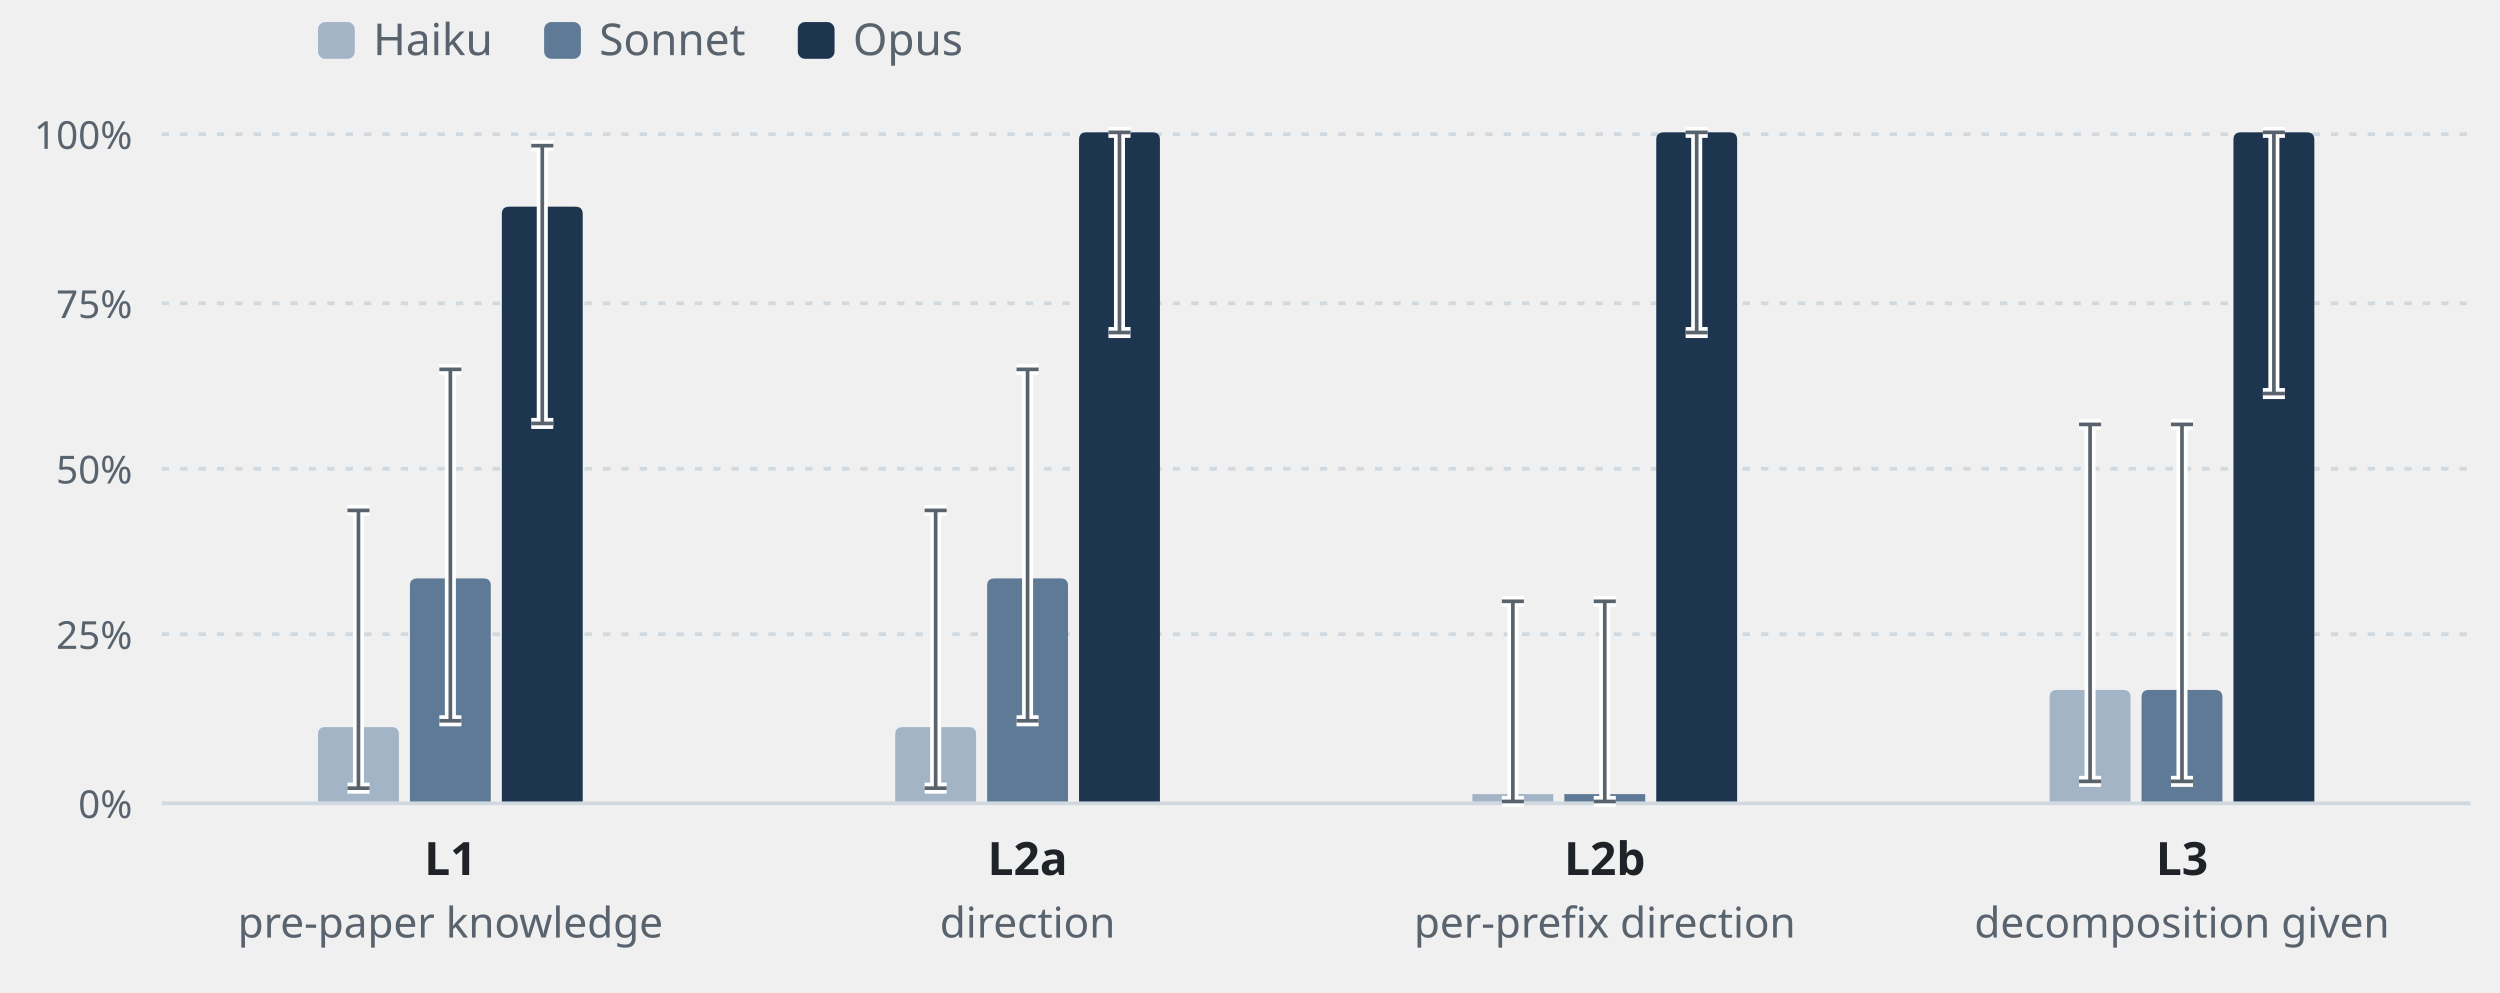
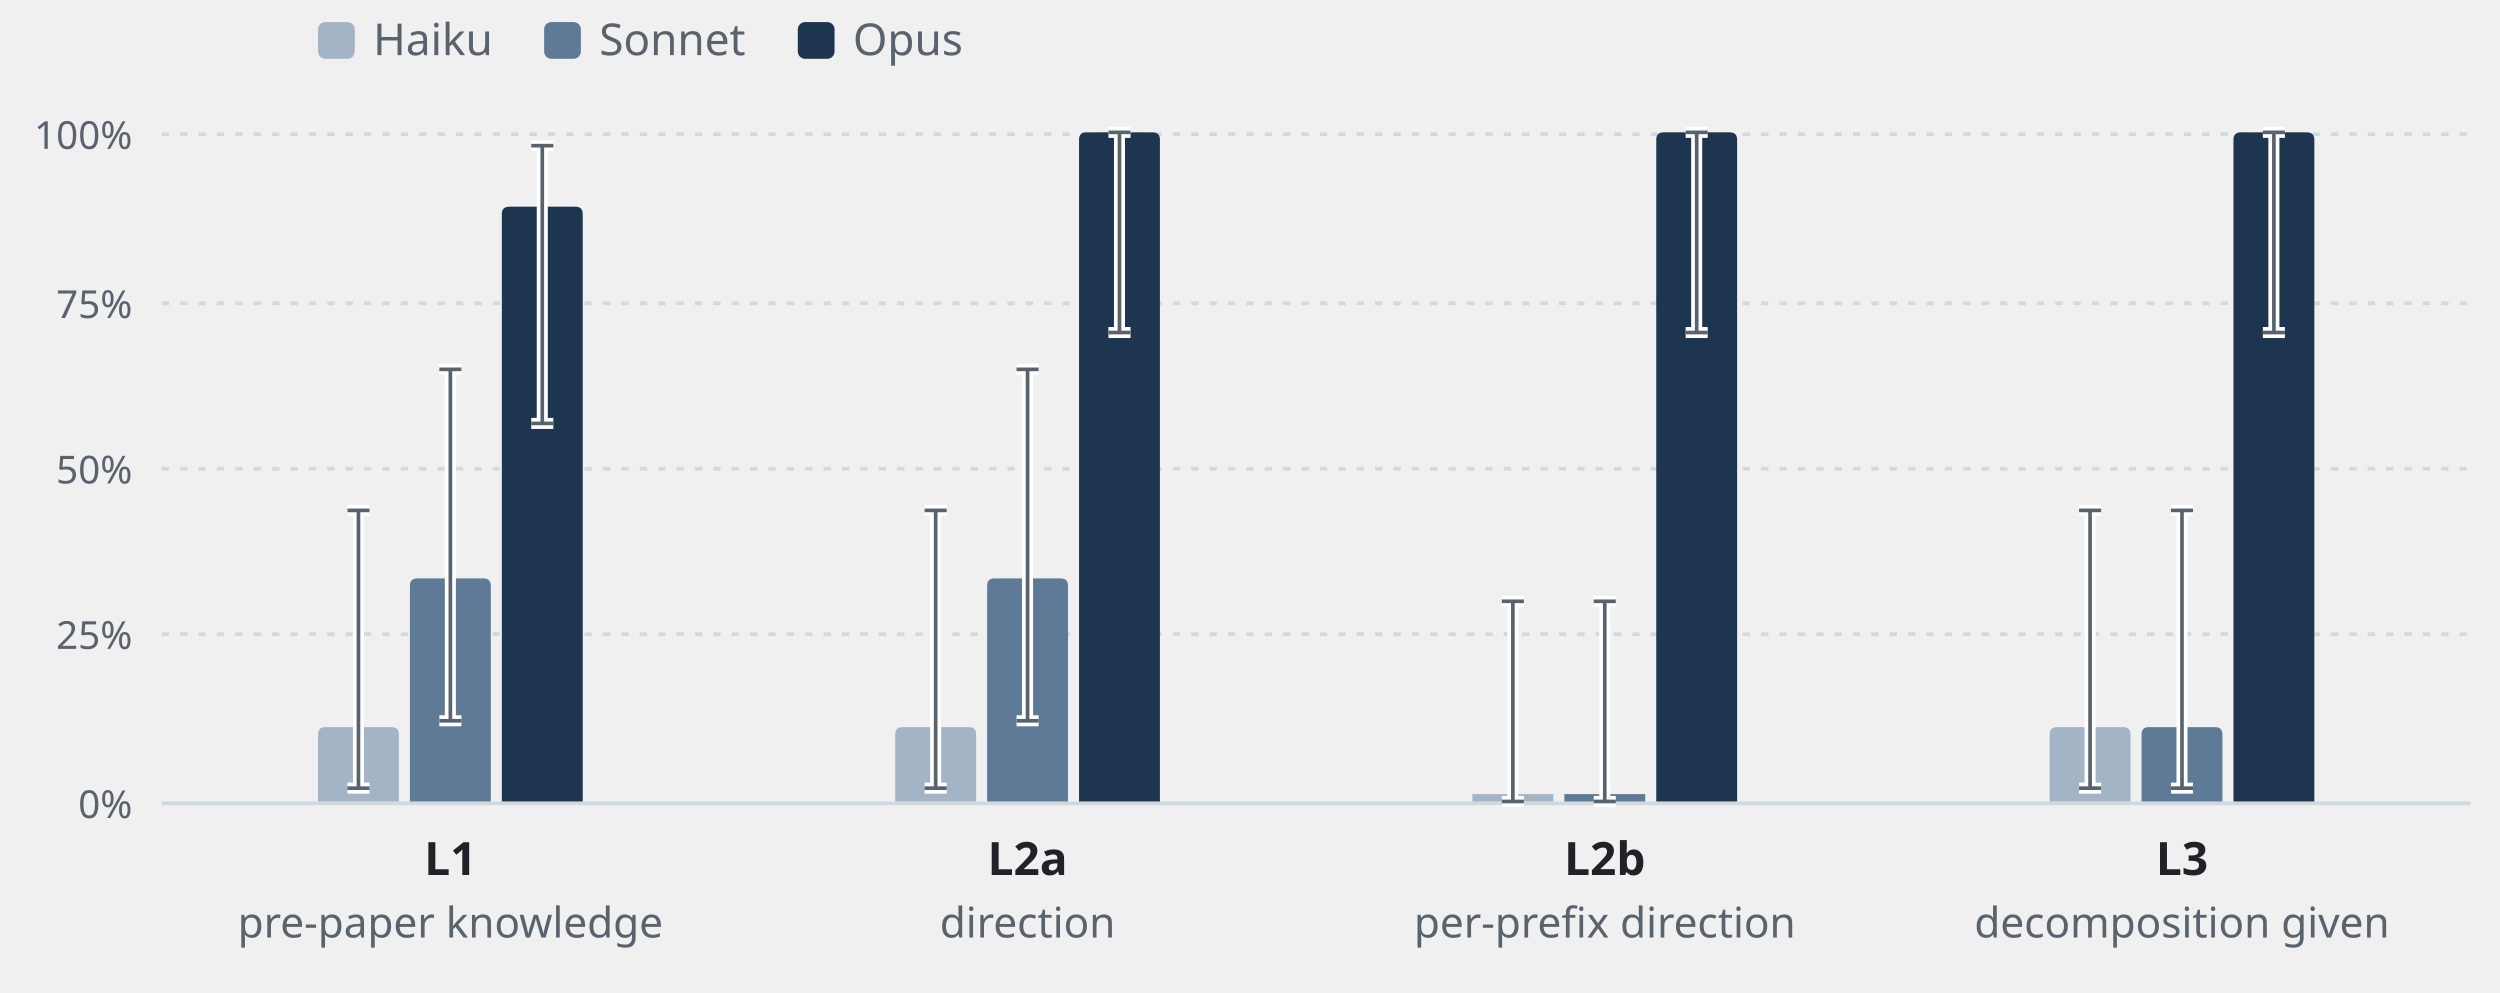
<svg xmlns="http://www.w3.org/2000/svg" width="680" height="270" viewBox="0 0 680 270" font-family="-apple-system, BlinkMacSystemFont, 'Segoe UI', 'Noto Sans', Helvetica, Arial, sans-serif" role="img" aria-labelledby="title desc">
  <rect x="86.5" y="6" width="10" height="10" rx="2" fill="#a3b4c7" />
  <text x="101.5" y="15" font-size="12" fill="#59636e">Haiku</text>
  <rect x="148.0" y="6" width="10" height="10" rx="2" fill="#5f7a96" />
  <text x="163.0" y="15" font-size="12" fill="#59636e">Sonnet</text>
  <rect x="217.0" y="6" width="10" height="10" rx="2" fill="#1e3550" />
  <text x="232.0" y="15" font-size="12" fill="#59636e">Opus</text>
  <line x1="44" x2="672" y1="218.5" y2="218.5" stroke="#d1d9e0" />
  <text x="36" y="222.5" font-size="10.5" text-anchor="end" fill="#59636e" font-variant-numeric="tabular-nums">0%</text>
  <line x1="44" x2="672" y1="172.5" y2="172.5" stroke="#d1d9e0" stroke-dasharray="2 3" />
  <text x="36" y="176.5" font-size="10.5" text-anchor="end" fill="#59636e" font-variant-numeric="tabular-nums">25%</text>
  <line x1="44" x2="672" y1="127.5" y2="127.5" stroke="#d1d9e0" stroke-dasharray="2 3" />
  <text x="36" y="131.5" font-size="10.5" text-anchor="end" fill="#59636e" font-variant-numeric="tabular-nums">50%</text>
  <line x1="44" x2="672" y1="82.5" y2="82.5" stroke="#d1d9e0" stroke-dasharray="2 3" />
  <text x="36" y="86.5" font-size="10.5" text-anchor="end" fill="#59636e" font-variant-numeric="tabular-nums">75%</text>
  <line x1="44" x2="672" y1="36.5" y2="36.5" stroke="#d1d9e0" stroke-dasharray="2 3" />
  <text x="36" y="40.5" font-size="10.5" text-anchor="end" fill="#59636e" font-variant-numeric="tabular-nums">100%</text>
  <path d="M86.5,218.0 V199.778 Q86.5,197.778 88.5,197.778 H106.5 Q108.5,197.778 108.5,199.778 V218.0 Z" fill="#a3b4c7" />
  <path d="M97.5,214.38 V138.829 M94.5,138.829 H100.5 M94.5,214.38 H100.5" stroke="#ffffff" stroke-width="3" fill="none" />
  <path d="M97.5,214.38 V138.829 M94.5,138.829 H100.5 M94.5,214.38 H100.5" stroke="#59636e" stroke-width="1" fill="none" />
  <path d="M111.5,218.0 V159.333 Q111.5,157.333 113.5,157.333 H131.5 Q133.5,157.333 133.5,159.333 V218.0 Z" fill="#5f7a96" />
  <path d="M122.5,196.054 V100.464 M119.5,100.464 H125.5 M119.5,196.054 H125.5" stroke="#ffffff" stroke-width="3" fill="none" />
  <path d="M122.5,196.054 V100.464 M119.5,100.464 H125.5 M119.5,196.054 H125.5" stroke="#59636e" stroke-width="1" fill="none" />
  <path d="M136.5,218.0 V58.222 Q136.5,56.222 138.5,56.222 H156.5 Q158.5,56.222 158.5,58.222 V218.0 Z" fill="#1e3550" />
  <path d="M147.5,115.171 V39.62 M144.5,39.62 H150.5 M144.5,115.171 H150.5" stroke="#ffffff" stroke-width="3" fill="none" />
  <path d="M147.5,115.171 V39.62 M144.5,39.62 H150.5 M144.5,115.171 H150.5" stroke="#59636e" stroke-width="1" fill="none" />
  <text x="122.5" y="238" font-size="12.5" font-weight="600" text-anchor="middle" fill="#1f2328">L1</text>
  <text x="122.5" y="255" font-size="11.5" text-anchor="middle" fill="#59636e">pre-paper knowledge</text>
  <path d="M243.5,218.0 V199.778 Q243.5,197.778 245.5,197.778 H263.5 Q265.5,197.778 265.5,199.778 V218.0 Z" fill="#a3b4c7" />
  <path d="M254.5,214.38 V138.829 M251.5,138.829 H257.5 M251.5,214.38 H257.5" stroke="#ffffff" stroke-width="3" fill="none" />
  <path d="M254.5,214.38 V138.829 M251.5,138.829 H257.5 M251.5,214.38 H257.5" stroke="#59636e" stroke-width="1" fill="none" />
  <path d="M268.5,218.0 V159.333 Q268.5,157.333 270.5,157.333 H288.5 Q290.5,157.333 290.5,159.333 V218.0 Z" fill="#5f7a96" />
  <path d="M279.5,196.054 V100.464 M276.5,100.464 H282.5 M276.5,196.054 H282.5" stroke="#ffffff" stroke-width="3" fill="none" />
  <path d="M279.5,196.054 V100.464 M276.5,100.464 H282.5 M276.5,196.054 H282.5" stroke="#59636e" stroke-width="1" fill="none" />
  <path d="M293.5,218.0 V38.0 Q293.5,36.0 295.5,36.0 H313.5 Q315.5,36.0 315.5,38.0 V218.0 Z" fill="#1e3550" />
  <path d="M304.5,90.446 V36.0 M301.5,36.0 H307.5 M301.5,90.446 H307.5" stroke="#ffffff" stroke-width="3" fill="none" />
  <path d="M304.5,90.446 V36.0 M301.5,36.0 H307.5 M301.5,90.446 H307.5" stroke="#59636e" stroke-width="1" fill="none" />
  <text x="279.5" y="238" font-size="12.5" font-weight="600" text-anchor="middle" fill="#1f2328">L2a</text>
  <text x="279.5" y="255" font-size="11.5" text-anchor="middle" fill="#59636e">direction</text>
  <rect x="400.5" y="216.0" width="22" height="2" fill="#a3b4c7" />
  <path d="M411.5,218.0 V163.554 M408.5,163.554 H414.5 M408.5,218.0 H414.5" stroke="#ffffff" stroke-width="3" fill="none" />
  <path d="M411.5,218.0 V163.554 M408.5,163.554 H414.5 M408.5,218.0 H414.5" stroke="#59636e" stroke-width="1" fill="none" />
  <rect x="425.5" y="216.0" width="22" height="2" fill="#5f7a96" />
  <path d="M436.5,218.0 V163.554 M433.5,163.554 H439.5 M433.5,218.0 H439.5" stroke="#ffffff" stroke-width="3" fill="none" />
  <path d="M436.5,218.0 V163.554 M433.5,163.554 H439.5 M433.5,218.0 H439.5" stroke="#59636e" stroke-width="1" fill="none" />
  <path d="M450.5,218.0 V38.0 Q450.5,36.0 452.5,36.0 H470.5 Q472.5,36.0 472.5,38.0 V218.0 Z" fill="#1e3550" />
  <path d="M461.5,90.446 V36.0 M458.5,36.0 H464.5 M458.5,90.446 H464.5" stroke="#ffffff" stroke-width="3" fill="none" />
  <path d="M461.5,90.446 V36.0 M458.5,36.0 H464.5 M458.5,90.446 H464.5" stroke="#59636e" stroke-width="1" fill="none" />
  <text x="436.5" y="238" font-size="12.5" font-weight="600" text-anchor="middle" fill="#1f2328">L2b</text>
  <text x="436.5" y="255" font-size="11.5" text-anchor="middle" fill="#59636e">per-prefix direction</text>
-   <path d="M557.5,218.0 V189.667 Q557.5,187.667 559.5,187.667 H577.5 Q579.5,187.667 579.5,189.667 V218.0 Z" fill="#a3b4c7" />
-   <path d="M568.5,212.53 V115.441 M565.5,115.441 H571.5 M565.5,212.53 H571.5" stroke="#ffffff" stroke-width="3" fill="none" />
-   <path d="M568.5,212.53 V115.441 M565.5,115.441 H571.5 M565.5,212.53 H571.5" stroke="#59636e" stroke-width="1" fill="none" />
-   <path d="M582.5,218.0 V189.667 Q582.5,187.667 584.5,187.667 H602.5 Q604.5,187.667 604.5,189.667 V218.0 Z" fill="#5f7a96" />
-   <path d="M593.5,212.53 V115.441 M590.5,115.441 H596.5 M590.5,212.53 H596.5" stroke="#ffffff" stroke-width="3" fill="none" />
-   <path d="M593.5,212.53 V115.441 M590.5,115.441 H596.5 M590.5,212.53 H596.5" stroke="#59636e" stroke-width="1" fill="none" />
+   <path d="M557.5,218.0 V199.778 Q557.5,197.778 559.5,197.778 H577.5 Q579.5,197.778 579.5,199.778 V218.0 Z" fill="#a3b4c7" />
+   <path d="M568.5,214.38 V138.829 M565.5,138.829 H571.5 M565.5,214.38 H571.5" stroke="#ffffff" stroke-width="3" fill="none" />
+   <path d="M568.5,214.38 V138.829 M565.5,138.829 H571.5 M565.5,214.38 H571.5" stroke="#59636e" stroke-width="1" fill="none" />
+   <path d="M582.5,218.0 V199.778 Q582.5,197.778 584.5,197.778 H602.5 Q604.5,197.778 604.5,199.778 V218.0 Z" fill="#5f7a96" />
+   <path d="M593.5,214.38 V138.829 M590.5,138.829 H596.5 M590.5,214.38 H596.5" stroke="#ffffff" stroke-width="3" fill="none" />
+   <path d="M593.5,214.38 V138.829 M590.5,138.829 H596.5 M590.5,214.38 H596.5" stroke="#59636e" stroke-width="1" fill="none" />
  <path d="M607.5,218.0 V38.0 Q607.5,36.0 609.5,36.0 H627.5 Q629.5,36.0 629.5,38.0 V218.0 Z" fill="#1e3550" />
-   <path d="M618.5,107.042 V36 M615.5,36 H621.5 M615.5,107.042 H621.5" stroke="#ffffff" stroke-width="3" fill="none" />
-   <path d="M618.5,107.042 V36 M615.5,36 H621.5 M615.5,107.042 H621.5" stroke="#59636e" stroke-width="1" fill="none" />
+   <path d="M618.5,90.446 V36.0 M615.5,36.0 H621.5 M615.5,90.446 H621.5" stroke="#ffffff" stroke-width="3" fill="none" />
+   <path d="M618.5,90.446 V36.0 M615.5,36.0 H621.5 M615.5,90.446 H621.5" stroke="#59636e" stroke-width="1" fill="none" />
  <text x="593.5" y="238" font-size="12.5" font-weight="600" text-anchor="middle" fill="#1f2328">L3</text>
  <text x="593.5" y="255" font-size="11.5" text-anchor="middle" fill="#59636e">decomposition given</text>
</svg>
